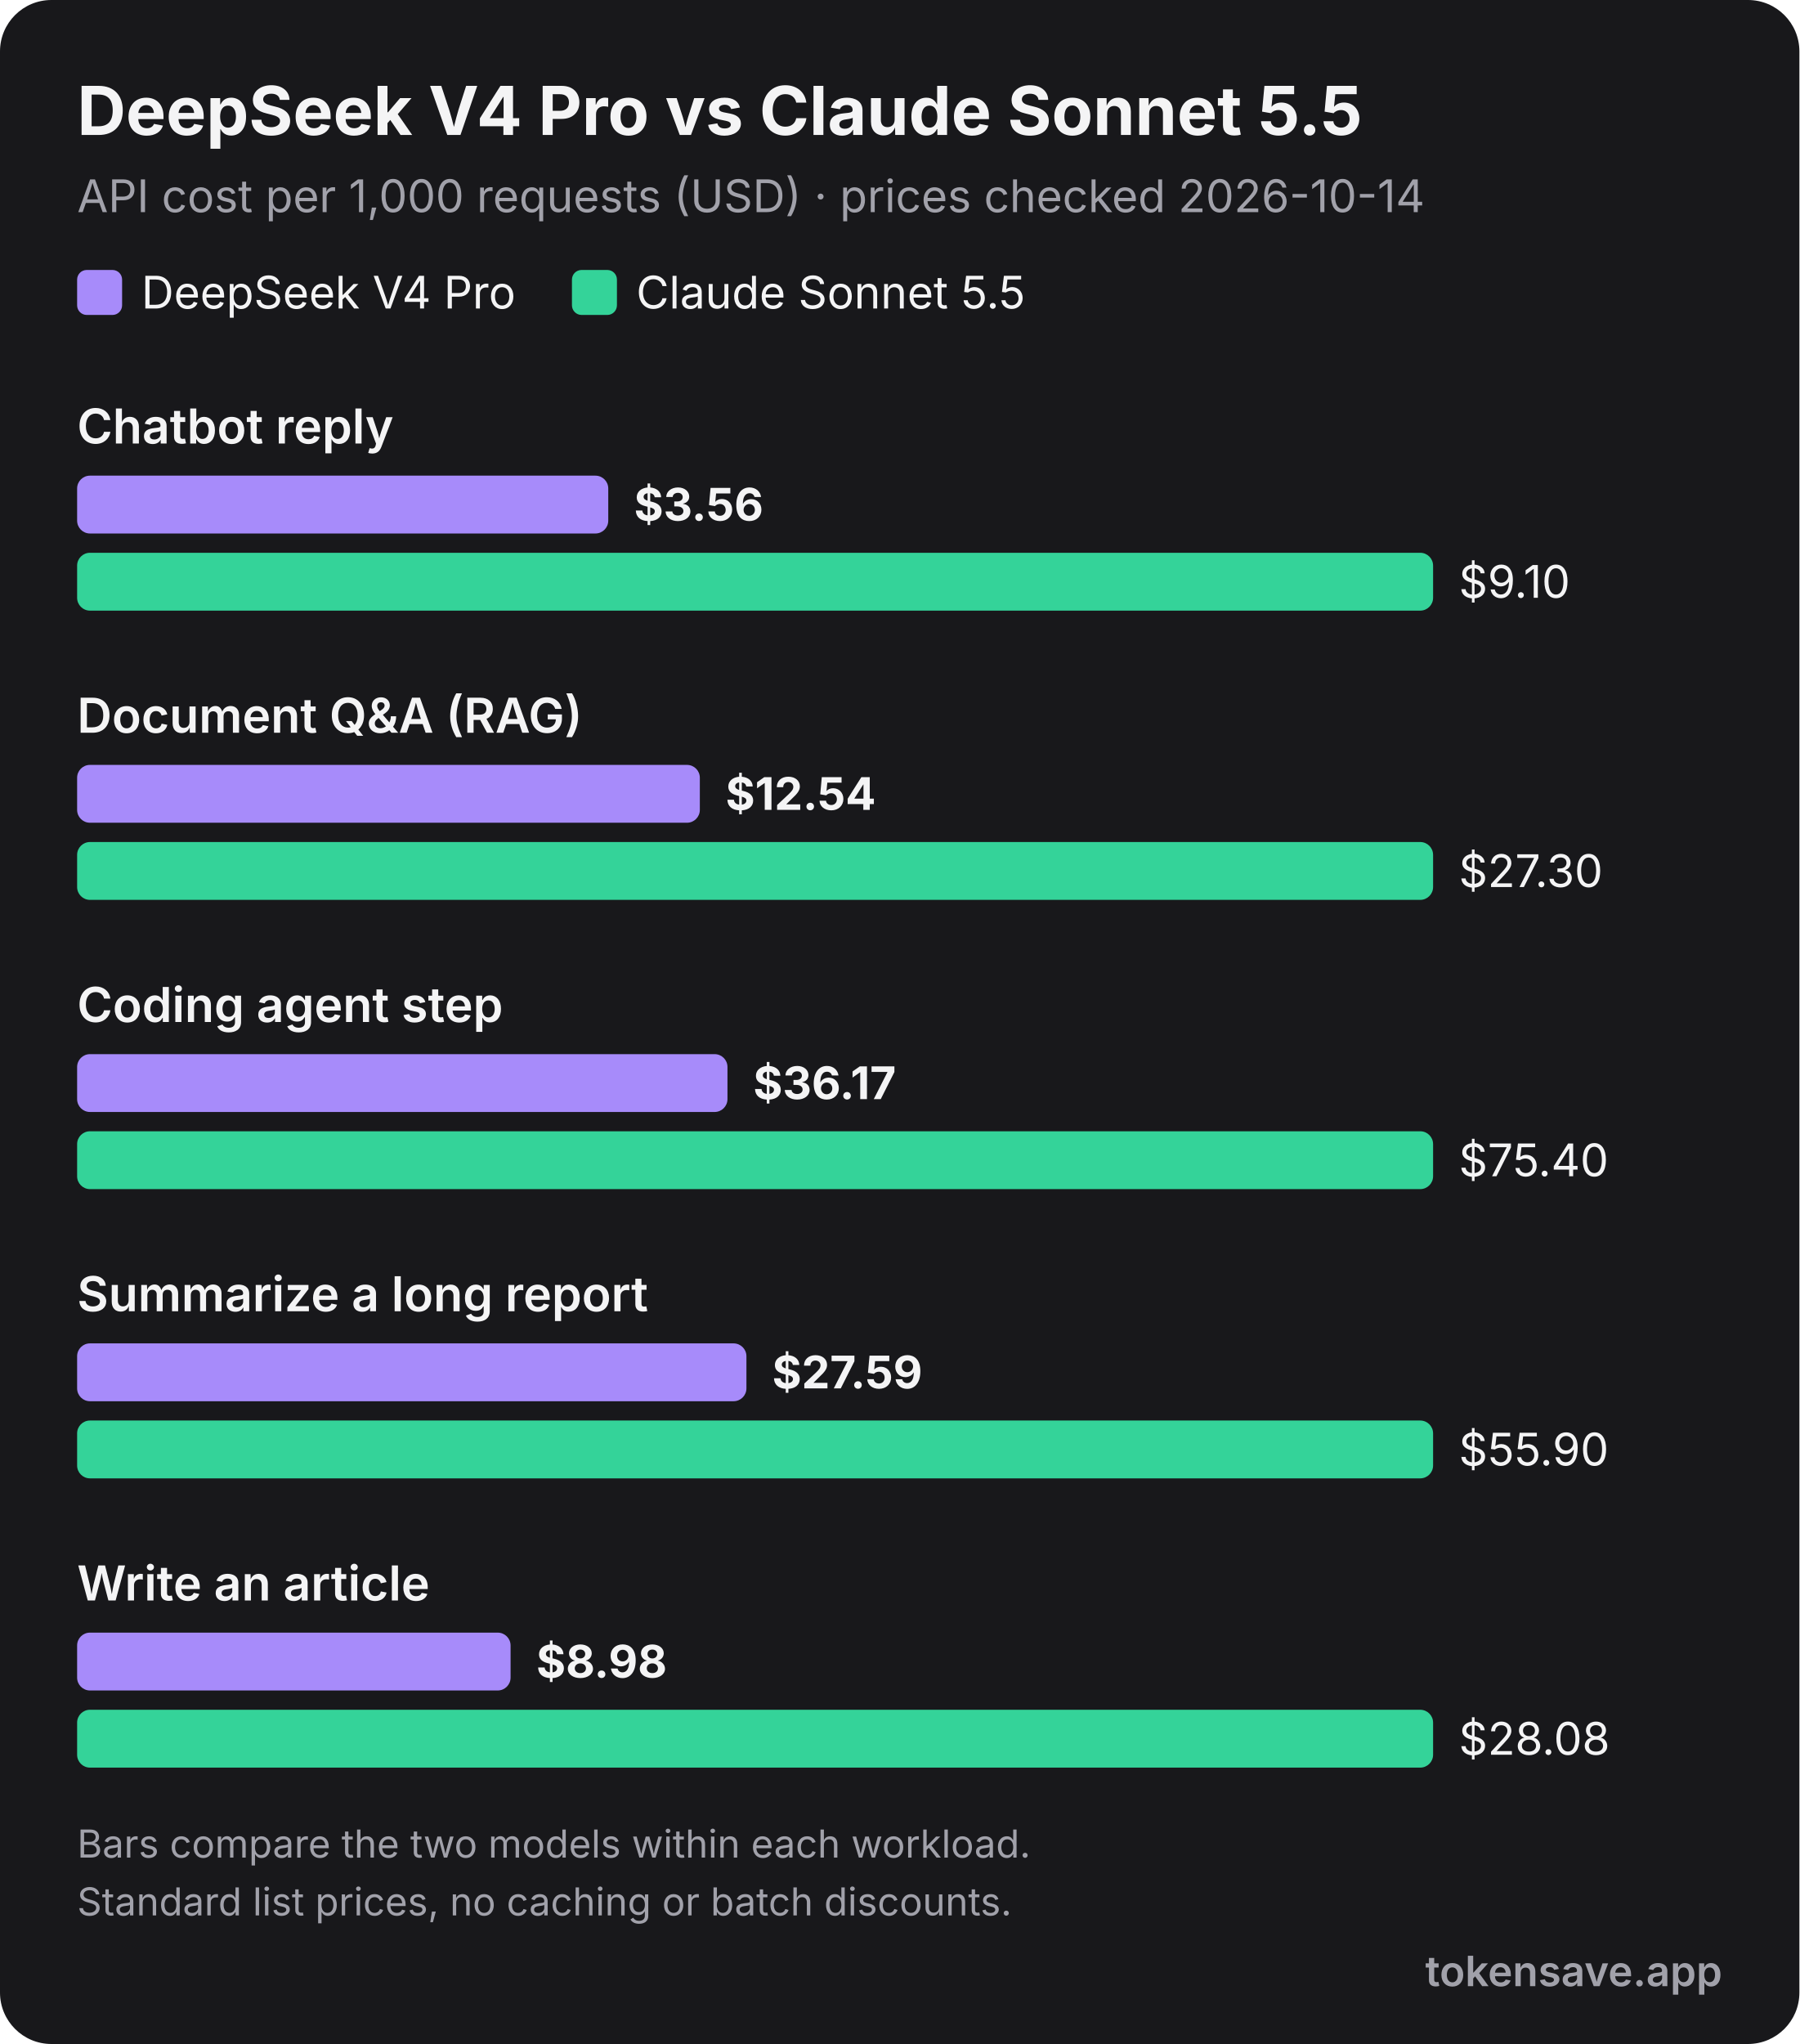
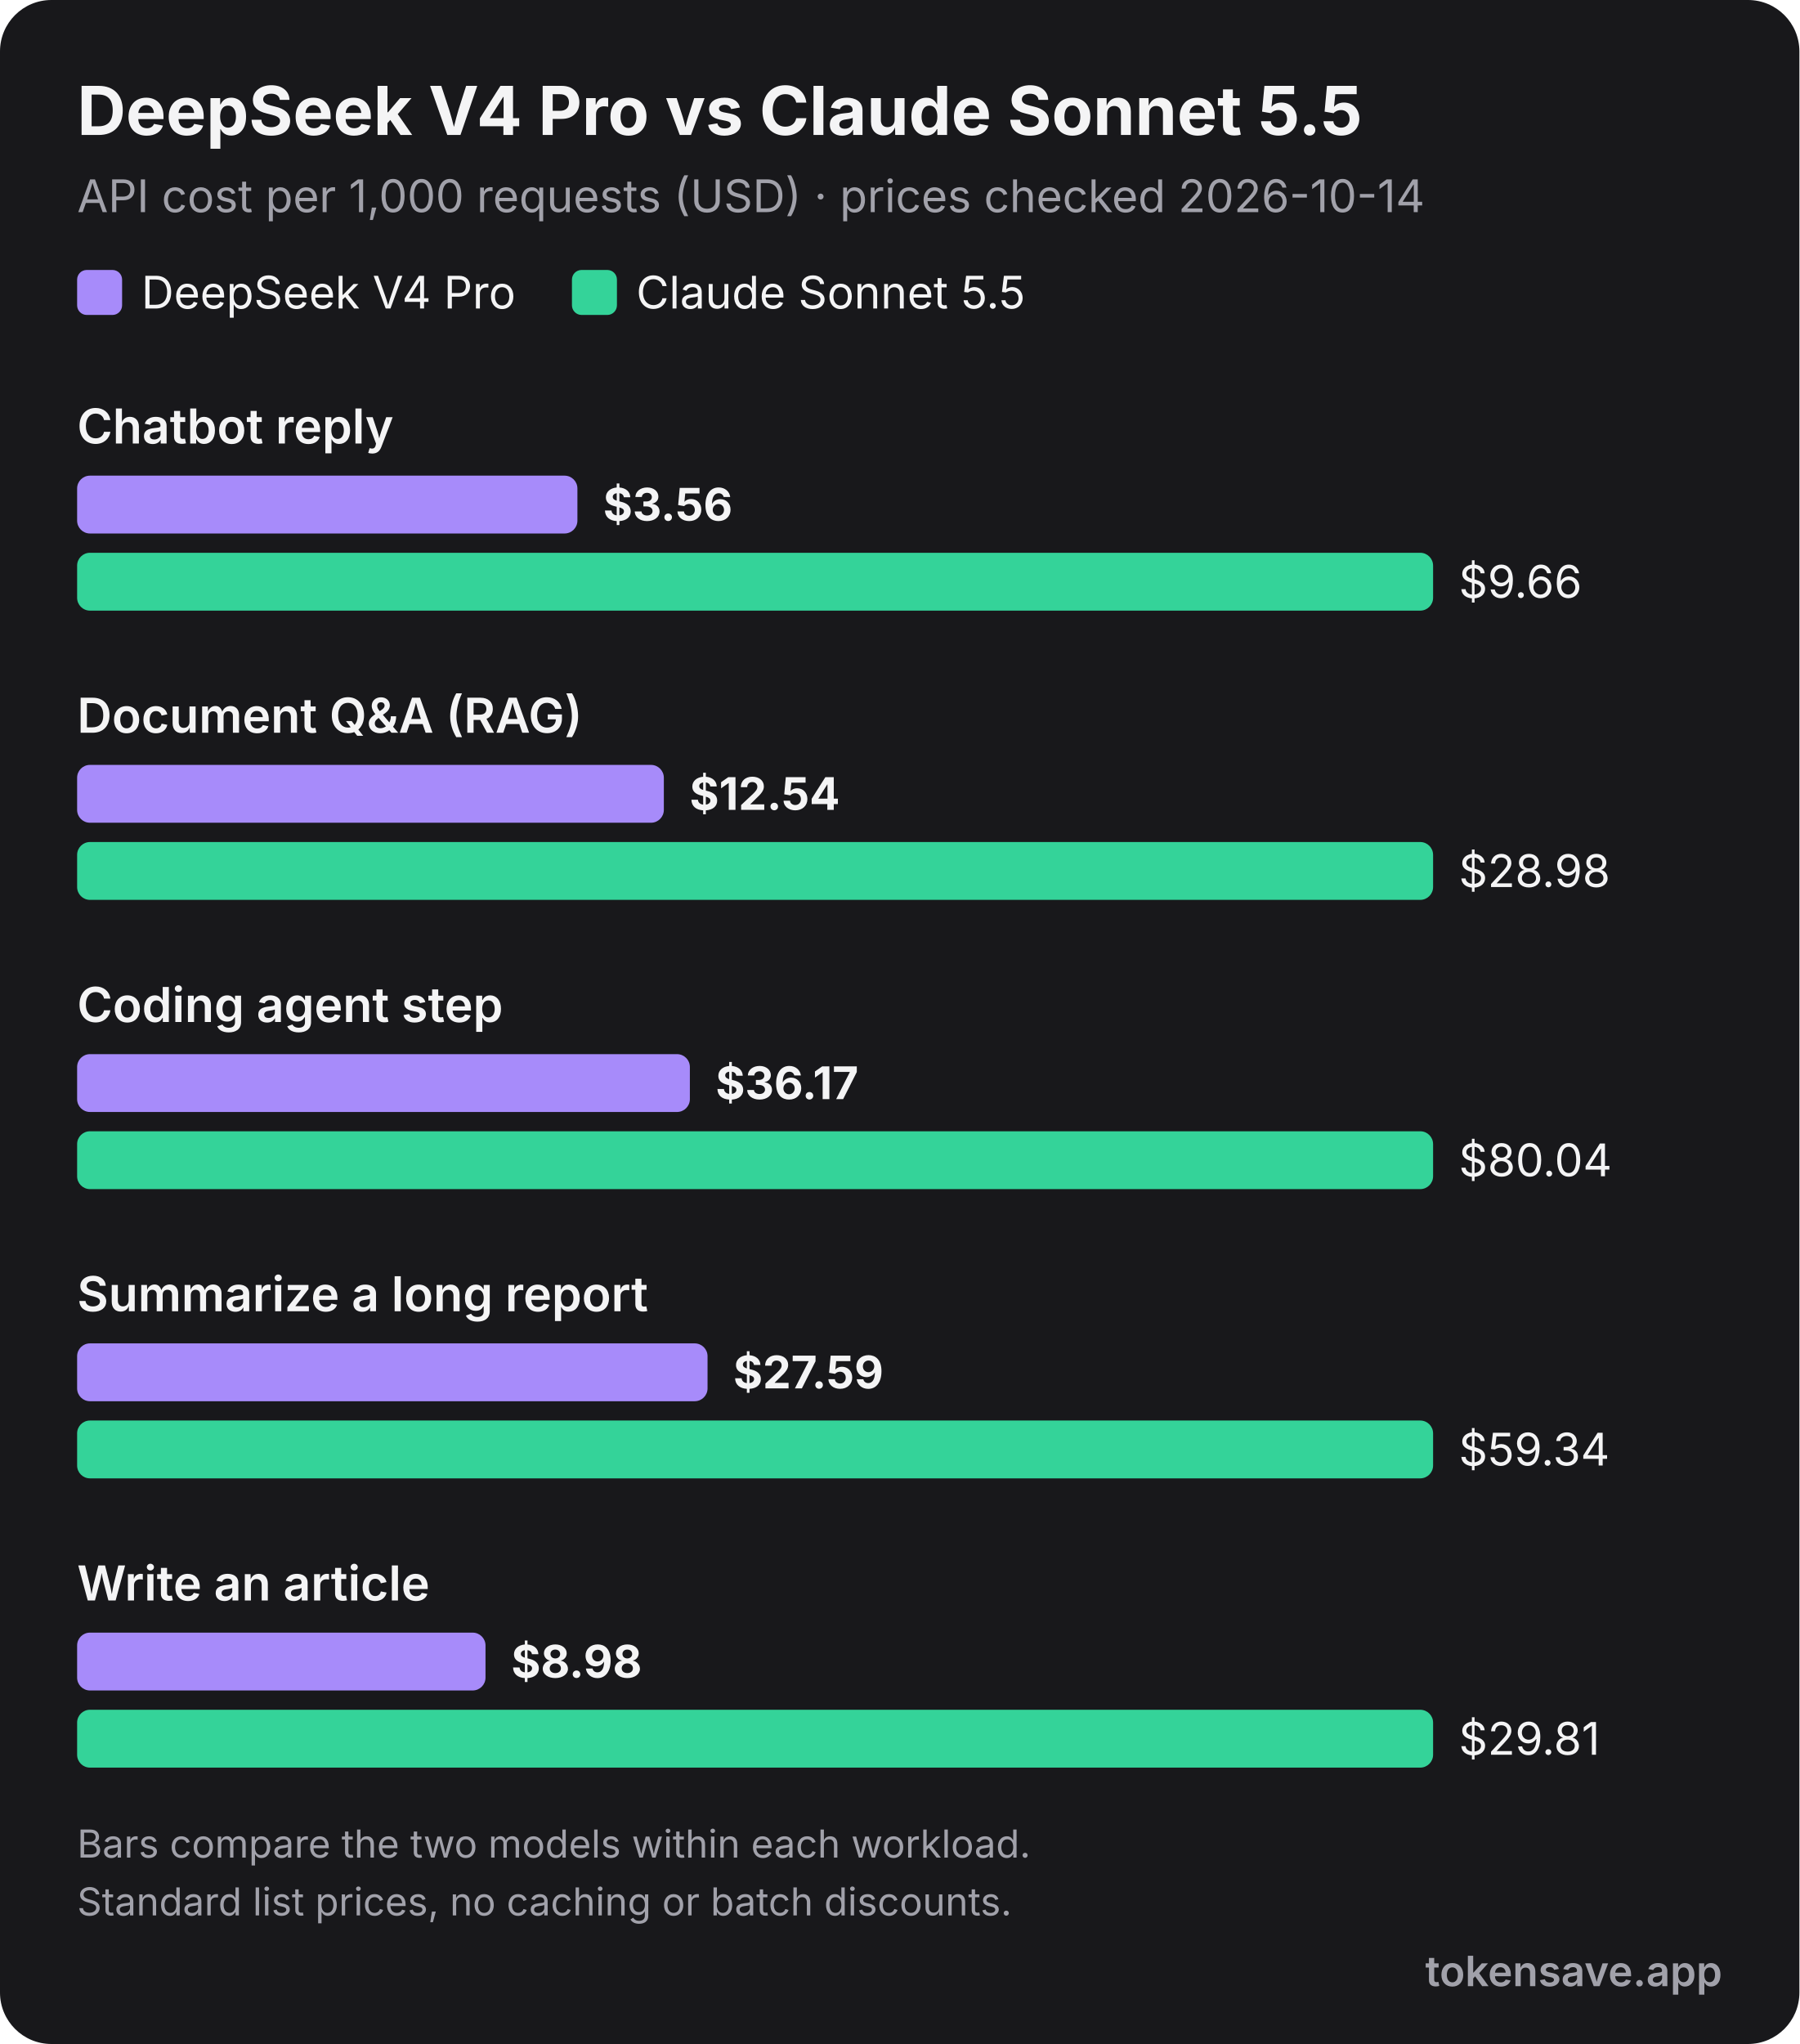
<svg xmlns="http://www.w3.org/2000/svg" viewBox="0 0 560 636" width="560" height="636" role="img" font-family="Inter, 'Segoe UI', Helvetica, Arial, sans-serif">
  <rect width="560" height="636" rx="16" fill="#18181b" />
  <text x="24" y="42" font-size="21" font-weight="700" fill="#f4f4f5">DeepSeek V4 Pro vs Claude Sonnet 5.5</text>
  <text x="24" y="66" font-size="14" fill="#a1a1aa">API cost per 1,000 requests (USD) · prices checked 2026-10-14</text>
  <rect x="24" y="84" width="14" height="14" rx="3" fill="#a78bfa" />
  <text x="44" y="96" font-size="14" fill="#f4f4f5">DeepSeek V4 Pro</text>
  <rect x="178" y="84" width="14" height="14" rx="3" fill="#34d399" />
  <text x="198" y="96" font-size="14" fill="#f4f4f5">Claude Sonnet 5.5</text>
  <text x="24" y="138" font-size="15" font-weight="600" fill="#f4f4f5">Chatbot reply</text>
-   <rect x="24" y="148" width="165.3" height="18" rx="4" fill="#a78bfa" />
-   <text x="197.3" y="162" font-size="14" font-weight="700" fill="#f4f4f5">$3.56</text>
+   <rect x="24" y="148" width="155.7" height="18" rx="4" fill="#a78bfa" />
+   <text x="187.7" y="162" font-size="14" font-weight="700" fill="#f4f4f5">$3.56</text>
  <rect x="24" y="172" width="422.0" height="18" rx="4" fill="#34d399" />
-   <text x="454.0" y="186" font-size="14" font-weight="400" fill="#f4f4f5">$9.10</text>
+   <text x="454.0" y="186" font-size="14" font-weight="400" fill="#f4f4f5">$9.66</text>
  <text x="24" y="228" font-size="15" font-weight="600" fill="#f4f4f5">Document Q&amp;A (RAG)</text>
-   <rect x="24" y="238" width="193.8" height="18" rx="4" fill="#a78bfa" />
-   <text x="225.8" y="252" font-size="14" font-weight="700" fill="#f4f4f5">$12.54</text>
+   <rect x="24" y="238" width="182.6" height="18" rx="4" fill="#a78bfa" />
+   <text x="214.6" y="252" font-size="14" font-weight="700" fill="#f4f4f5">$12.54</text>
  <rect x="24" y="262" width="422.0" height="18" rx="4" fill="#34d399" />
-   <text x="454.0" y="276" font-size="14" font-weight="400" fill="#f4f4f5">$27.30</text>
+   <text x="454.0" y="276" font-size="14" font-weight="400" fill="#f4f4f5">$28.98</text>
  <text x="24" y="318" font-size="15" font-weight="600" fill="#f4f4f5">Coding agent step</text>
-   <rect x="24" y="328" width="202.4" height="18" rx="4" fill="#a78bfa" />
-   <text x="234.4" y="342" font-size="14" font-weight="700" fill="#f4f4f5">$36.17</text>
+   <rect x="24" y="328" width="190.7" height="18" rx="4" fill="#a78bfa" />
+   <text x="222.7" y="342" font-size="14" font-weight="700" fill="#f4f4f5">$36.17</text>
  <rect x="24" y="352" width="422.0" height="18" rx="4" fill="#34d399" />
-   <text x="454.0" y="366" font-size="14" font-weight="400" fill="#f4f4f5">$75.40</text>
+   <text x="454.0" y="366" font-size="14" font-weight="400" fill="#f4f4f5">$80.04</text>
  <text x="24" y="408" font-size="15" font-weight="600" fill="#f4f4f5">Summarize a long report</text>
-   <rect x="24" y="418" width="208.3" height="18" rx="4" fill="#a78bfa" />
-   <text x="240.3" y="432" font-size="14" font-weight="700" fill="#f4f4f5">$27.59</text>
+   <rect x="24" y="418" width="196.2" height="18" rx="4" fill="#a78bfa" />
+   <text x="228.2" y="432" font-size="14" font-weight="700" fill="#f4f4f5">$27.59</text>
  <rect x="24" y="442" width="422.0" height="18" rx="4" fill="#34d399" />
-   <text x="454.0" y="456" font-size="14" font-weight="400" fill="#f4f4f5">$55.90</text>
+   <text x="454.0" y="456" font-size="14" font-weight="400" fill="#f4f4f5">$59.34</text>
  <text x="24" y="498" font-size="15" font-weight="600" fill="#f4f4f5">Write an article</text>
-   <rect x="24" y="508" width="134.9" height="18" rx="4" fill="#a78bfa" />
-   <text x="166.9" y="522" font-size="14" font-weight="700" fill="#f4f4f5">$8.98</text>
+   <rect x="24" y="508" width="127.1" height="18" rx="4" fill="#a78bfa" />
+   <text x="159.1" y="522" font-size="14" font-weight="700" fill="#f4f4f5">$8.98</text>
  <rect x="24" y="532" width="422.0" height="18" rx="4" fill="#34d399" />
-   <text x="454.0" y="546" font-size="14" font-weight="400" fill="#f4f4f5">$28.08</text>
+   <text x="454.0" y="546" font-size="14" font-weight="400" fill="#f4f4f5">$29.81</text>
  <text x="24" y="578" font-size="12" fill="#a1a1aa">Bars compare the two models within each workload.</text>
  <text x="24" y="596" font-size="12" fill="#a1a1aa">Standard list prices, no caching or batch discounts.</text>
  <text x="536" y="618" text-anchor="end" font-size="13" font-weight="600" fill="#a1a1aa">tokensave.app</text>
</svg>
